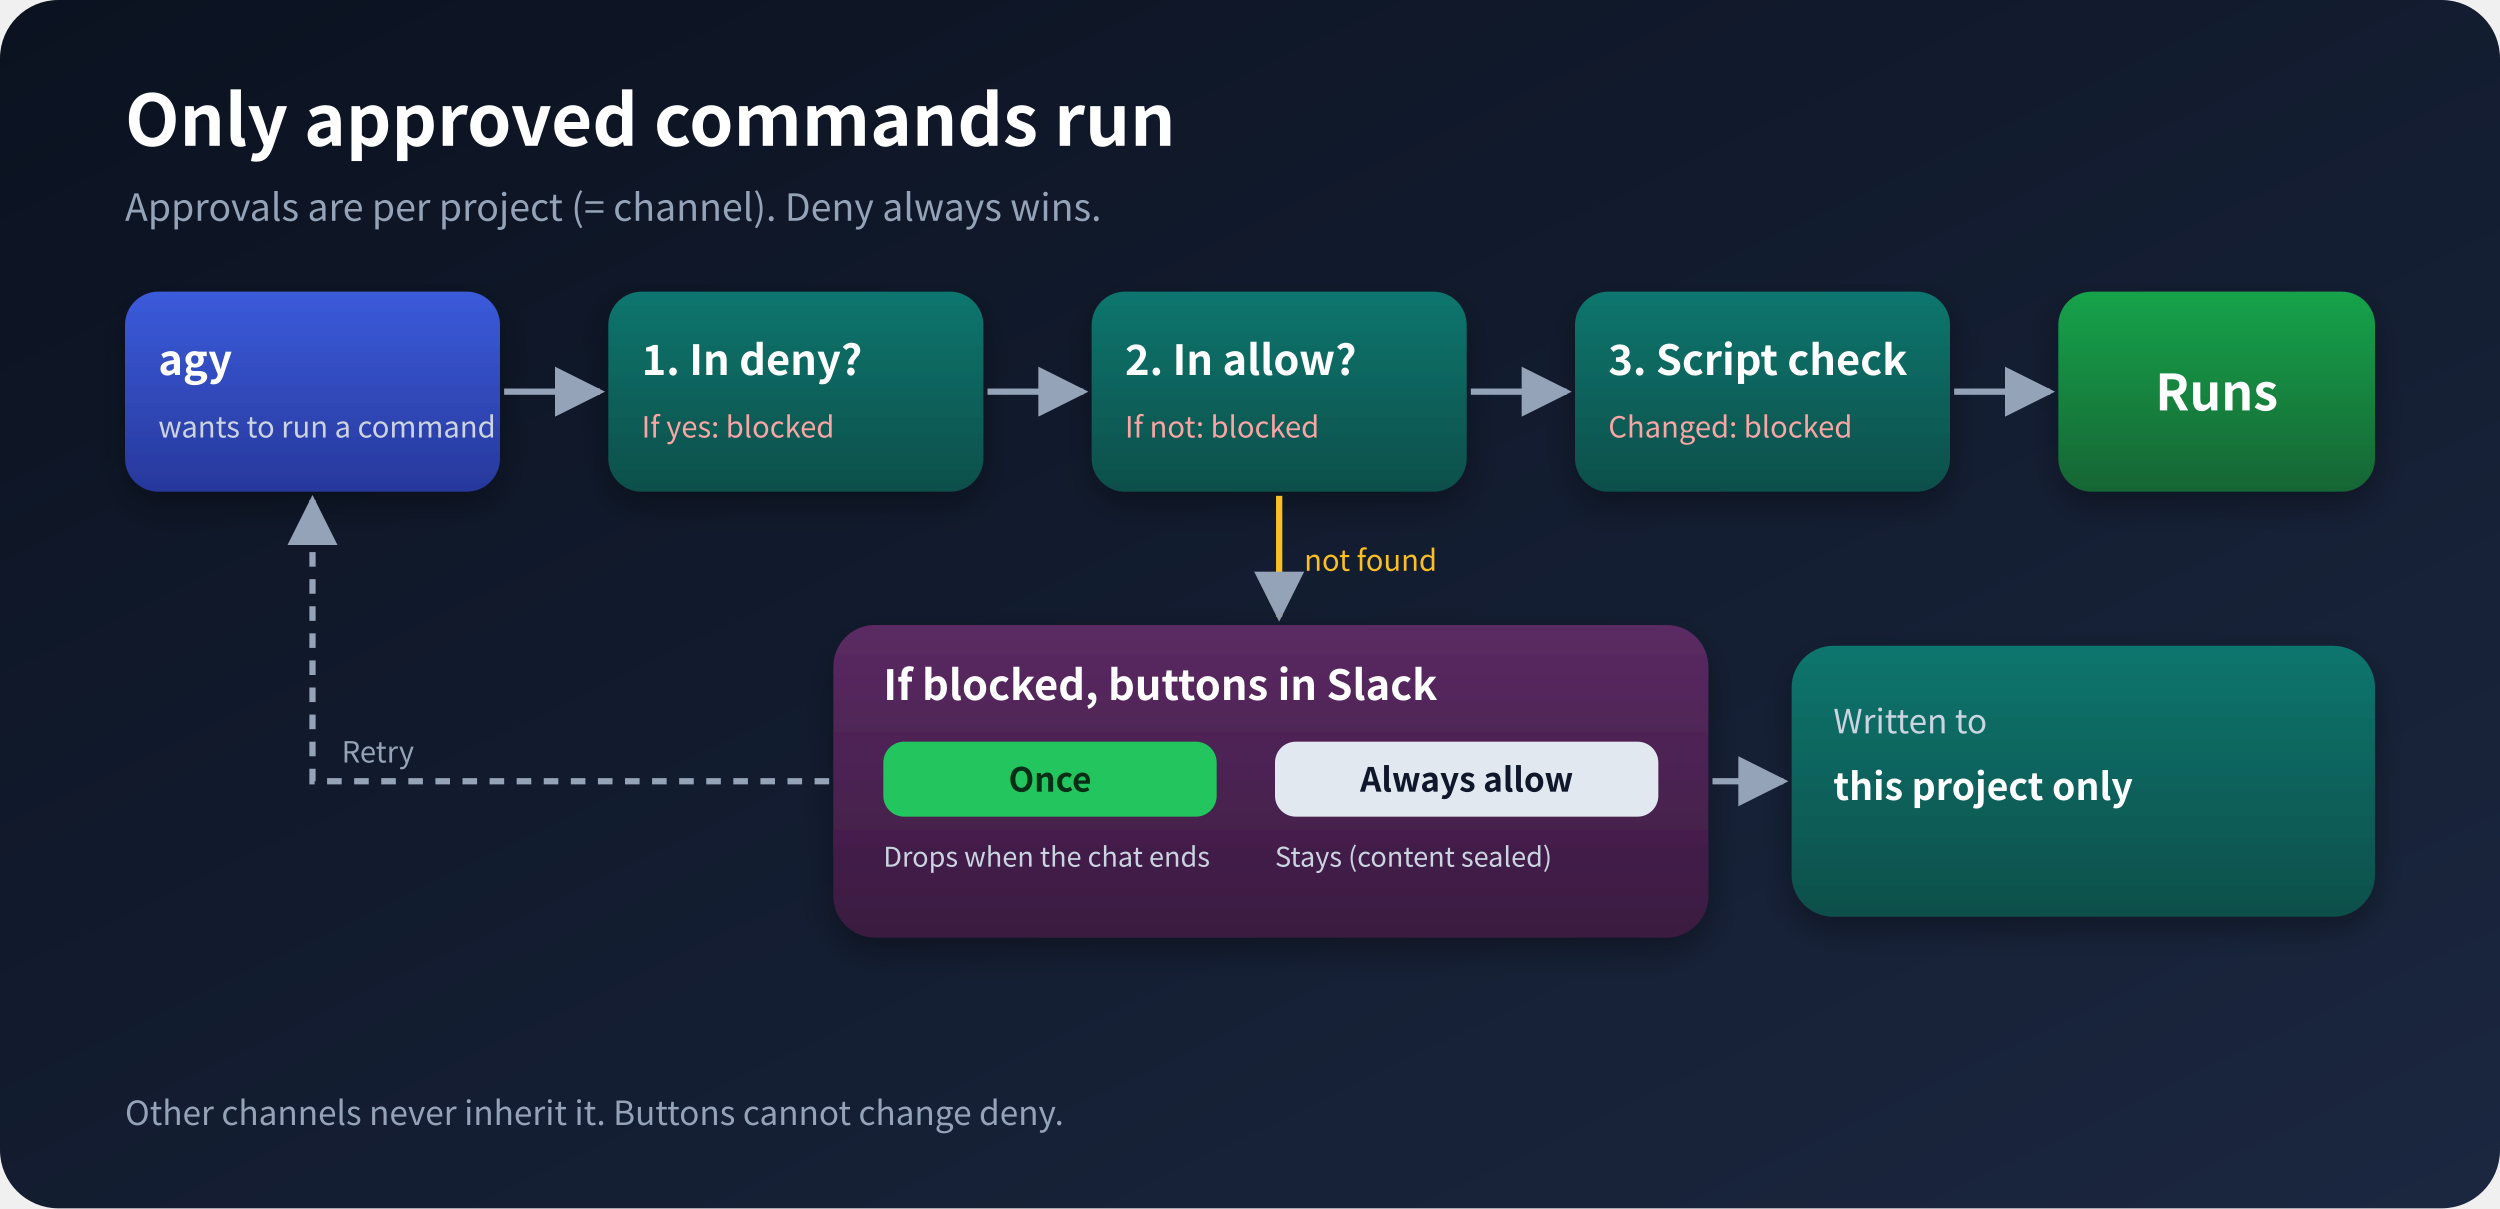
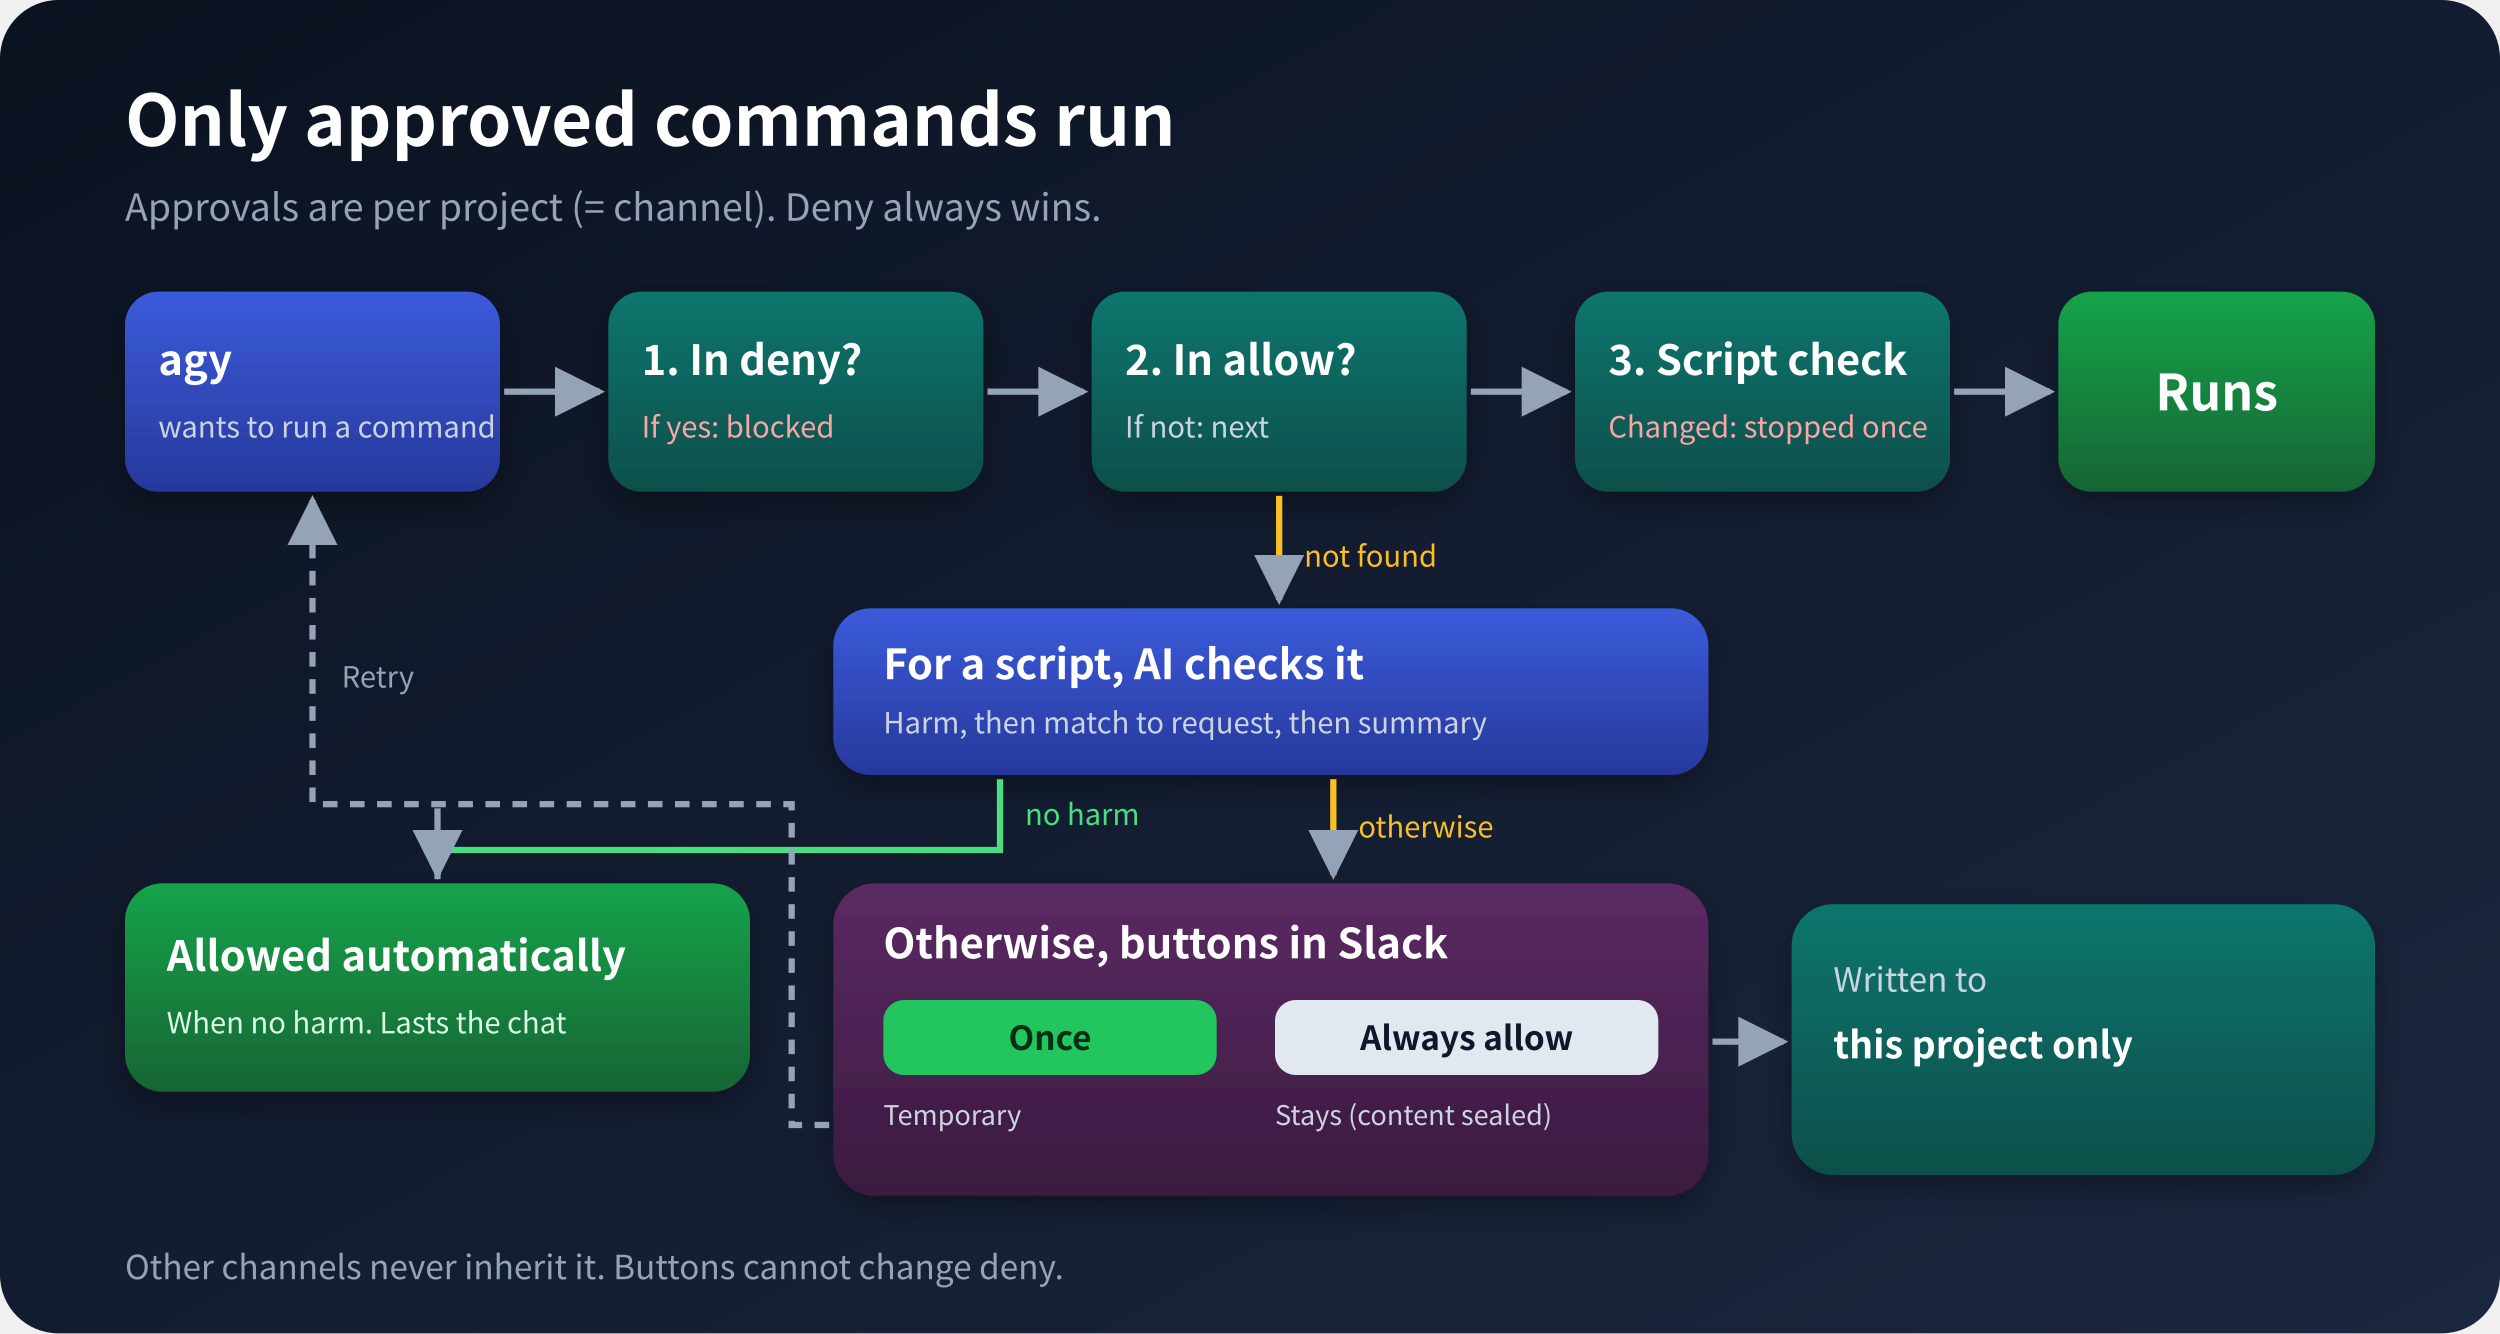
- <svg xmlns="http://www.w3.org/2000/svg" viewBox="0 0 1200 580" width="1200" height="580" font-family="'Segoe UI','Noto Sans CJK JP','Hiragino Sans',sans-serif" role="img" aria-label="Only approved commands run">
+ <svg xmlns="http://www.w3.org/2000/svg" viewBox="0 0 1200 640" width="1200" height="640" font-family="'Segoe UI','Noto Sans CJK JP','Hiragino Sans',sans-serif" role="img" aria-label="Only approved commands run">
  <defs>
    <linearGradient id="bg" x1="0" y1="0" x2="1" y2="1">
      <stop offset="0" stop-color="#0b1220" />
      <stop offset="1" stop-color="#1b2740" />
    </linearGradient>
    <linearGradient id="agy" x1="0" y1="0" x2="0" y2="1">
      <stop offset="0" stop-color="#3b5bdb" />
      <stop offset="1" stop-color="#27389b" />
    </linearGradient>
    <linearGradient id="chk" x1="0" y1="0" x2="0" y2="1">
      <stop offset="0" stop-color="#0f766e" />
      <stop offset="1" stop-color="#0a4f4a" />
    </linearGradient>
    <linearGradient id="ok" x1="0" y1="0" x2="0" y2="1">
      <stop offset="0" stop-color="#16a34a" />
      <stop offset="1" stop-color="#166534" />
    </linearGradient>
    <linearGradient id="slack" x1="0" y1="0" x2="0" y2="1">
      <stop offset="0" stop-color="#5b2a63" />
      <stop offset="1" stop-color="#3a1a40" />
    </linearGradient>
    <marker id="ar" viewBox="0 0 10 10" refX="9" refY="5" markerWidth="8" markerHeight="8" orient="auto-start-reverse">
      <path d="M0 0L10 5L0 10z" fill="#94a3b8" />
    </marker>
    <filter id="sh" x="-10%" y="-10%" width="120%" height="130%">
      <feDropShadow dx="0" dy="6" stdDeviation="8" flood-color="#000" flood-opacity=".35" />
    </filter>
  </defs>
-   <rect width="1200" height="580" rx="28" fill="url(#bg)" />
+   <rect width="1200" height="640" rx="28" fill="url(#bg)" />
  <text x="60" y="70" font-size="34" fill="#fff" font-weight="700">Only approved commands run</text>
  <text x="60" y="106" font-size="18" fill="#94a3b8">Approvals are per project (= channel). Deny always wins.</text>
  <rect x="60" y="140" width="180" height="96" rx="16" fill="url(#agy)" filter="url(#sh)" />
  <text x="76" y="180" font-size="20" fill="#fff" font-weight="700">agy</text>
  <text x="76" y="210" font-size="14" fill="#cbd5e1">wants to run a command</text>
  <rect x="292" y="140" width="180" height="96" rx="16" fill="url(#chk)" filter="url(#sh)" />
  <text x="308" y="180" font-size="20" fill="#fff" font-weight="700">1. In deny?</text>
  <text x="308" y="210" font-size="14" fill="#fca5a5">If yes: blocked</text>
  <rect x="524" y="140" width="180" height="96" rx="16" fill="url(#chk)" filter="url(#sh)" />
  <text x="540" y="180" font-size="20" fill="#fff" font-weight="700">2. In allow?</text>
-   <text x="540" y="210" font-size="14" fill="#fca5a5">If not: blocked</text>
+   <text x="540" y="210" font-size="14" fill="#cbd5e1">If not: next</text>
  <rect x="756" y="140" width="180" height="96" rx="16" fill="url(#chk)" filter="url(#sh)" />
  <text x="772" y="180" font-size="20" fill="#fff" font-weight="700">3. Script check</text>
-   <text x="772" y="210" font-size="14" fill="#fca5a5">Changed: blocked</text>
+   <text x="772" y="210" font-size="14" fill="#fca5a5">Changed: stopped once</text>
  <rect x="988" y="140" width="152" height="96" rx="16" fill="url(#ok)" filter="url(#sh)" />
  <text x="1064" y="197" font-size="24" fill="#fff" font-weight="700" text-anchor="middle">Runs</text>
  <path d="M242 188 H288" stroke="#94a3b8" stroke-width="3" fill="none" marker-end="url(#ar)" />
  <path d="M474 188 H520" stroke="#94a3b8" stroke-width="3" fill="none" marker-end="url(#ar)" />
  <path d="M706 188 H752" stroke="#94a3b8" stroke-width="3" fill="none" marker-end="url(#ar)" />
  <path d="M938 188 H984" stroke="#94a3b8" stroke-width="3" fill="none" marker-end="url(#ar)" />
-   <path d="M614 238 V296" stroke="#fbbf24" stroke-width="3" fill="none" marker-end="url(#ar)" />
-   <text x="626" y="274" font-size="14" fill="#fbbf24">not found</text>
-   <rect x="400" y="300" width="420" height="150" rx="20" fill="url(#slack)" filter="url(#sh)" />
-   <text x="424" y="336" font-size="20" fill="#fff" font-weight="700">If blocked, buttons in Slack</text>
-   <rect x="424" y="356" width="160" height="36" rx="10" fill="#22c55e" />
-   <text x="504" y="380" font-size="16" fill="#052e16" font-weight="700" text-anchor="middle">Once</text>
-   <rect x="612" y="356" width="184" height="36" rx="10" fill="#e2e8f0" />
-   <text x="704" y="380" font-size="16" fill="#0f172a" font-weight="700" text-anchor="middle">Always allow</text>
-   <text x="424" y="416" font-size="13" fill="#cbd5e1">Drops when the chat ends</text>
-   <text x="612" y="416" font-size="13" fill="#cbd5e1">Stays (content sealed)</text>
-   <rect x="860" y="310" width="280" height="130" rx="20" fill="url(#chk)" filter="url(#sh)" />
-   <text x="880" y="352" font-size="16" fill="#cbd5e1">Written to</text>
-   <text x="880" y="384" font-size="18" fill="#fff" font-weight="700">this project only</text>
-   <path d="M822 375 H856" stroke="#94a3b8" stroke-width="3" fill="none" marker-end="url(#ar)" />
-   <path d="M398 375 H150 V240" stroke="#94a3b8" stroke-width="3" fill="none" stroke-dasharray="7 6" marker-end="url(#ar)" />
-   <text x="164" y="366" font-size="14" fill="#94a3b8">Retry</text>
-   <text x="60" y="540" font-size="16" fill="#94a3b8">Other channels never inherit it. Buttons cannot change deny.</text>
+   <path d="M614 238 V288" stroke="#fbbf24" stroke-width="3" fill="none" marker-end="url(#ar)" />
+   <text x="626" y="272" font-size="14" fill="#fbbf24">not found</text>
+   <rect x="400" y="292" width="420" height="80" rx="18" fill="url(#agy)" filter="url(#sh)" />
+   <text x="424" y="326" font-size="20" fill="#fff" font-weight="700">For a script, AI checks it</text>
+   <text x="424" y="352" font-size="14" fill="#cbd5e1">Harm, then match to request, then summary</text>
+   <path d="M480 374 V408 H210 V420" stroke="#4ade80" stroke-width="3" fill="none" marker-end="url(#ar)" />
+   <text x="492" y="396" font-size="14" fill="#4ade80">no harm</text>
+   <rect x="60" y="424" width="300" height="100" rx="18" fill="url(#ok)" filter="url(#sh)" />
+   <text x="80" y="466" font-size="20" fill="#fff" font-weight="700">Allowed automatically</text>
+   <text x="80" y="496" font-size="14" fill="#dcfce7">When no harm. Lasts the chat</text>
+   <path d="M640 374 V420" stroke="#fbbf24" stroke-width="3" fill="none" marker-end="url(#ar)" />
+   <text x="652" y="402" font-size="14" fill="#fbbf24">otherwise</text>
+   <rect x="400" y="424" width="420" height="150" rx="20" fill="url(#slack)" filter="url(#sh)" />
+   <text x="424" y="460" font-size="20" fill="#fff" font-weight="700">Otherwise, buttons in Slack</text>
+   <rect x="424" y="480" width="160" height="36" rx="10" fill="#22c55e" />
+   <text x="504" y="504" font-size="16" fill="#052e16" font-weight="700" text-anchor="middle">Once</text>
+   <rect x="612" y="480" width="184" height="36" rx="10" fill="#e2e8f0" />
+   <text x="704" y="504" font-size="16" fill="#0f172a" font-weight="700" text-anchor="middle">Always allow</text>
+   <text x="424" y="540" font-size="13" fill="#cbd5e1">Temporary</text>
+   <text x="612" y="540" font-size="13" fill="#cbd5e1">Stays (content sealed)</text>
+   <rect x="860" y="434" width="280" height="130" rx="20" fill="url(#chk)" filter="url(#sh)" />
+   <text x="880" y="476" font-size="16" fill="#cbd5e1">Written to</text>
+   <text x="880" y="508" font-size="18" fill="#fff" font-weight="700">this project only</text>
+   <path d="M822 500 H856" stroke="#94a3b8" stroke-width="3" fill="none" marker-end="url(#ar)" />
+   <path d="M398 540 H380 V386 H150 V240" stroke="#94a3b8" stroke-width="3" fill="none" stroke-dasharray="7 6" marker-end="url(#ar)" />
+   <text x="164" y="330" font-size="14" fill="#94a3b8">Retry</text>
+   <path d="M210 422 V388" stroke="#94a3b8" stroke-width="3" fill="none" />
+   <text x="60" y="614" font-size="16" fill="#94a3b8">Other channels never inherit it. Buttons cannot change deny.</text>
</svg>
